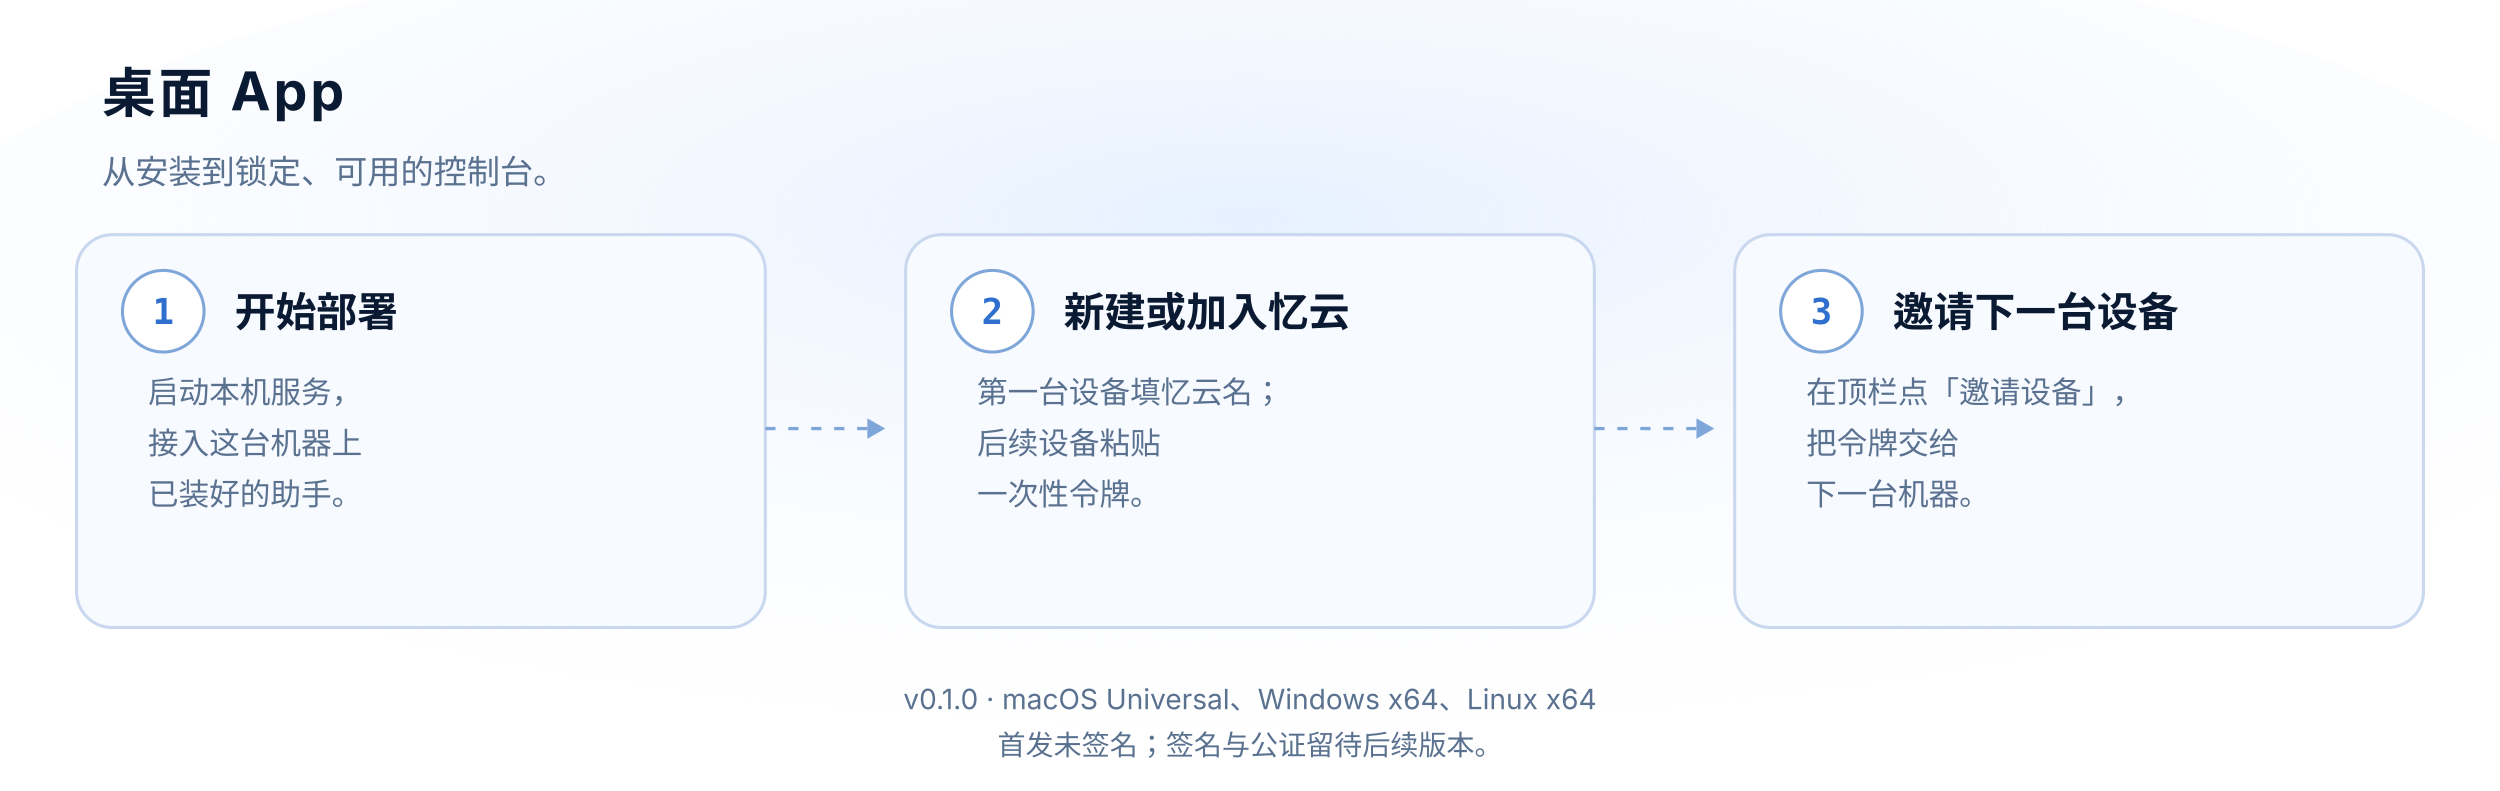
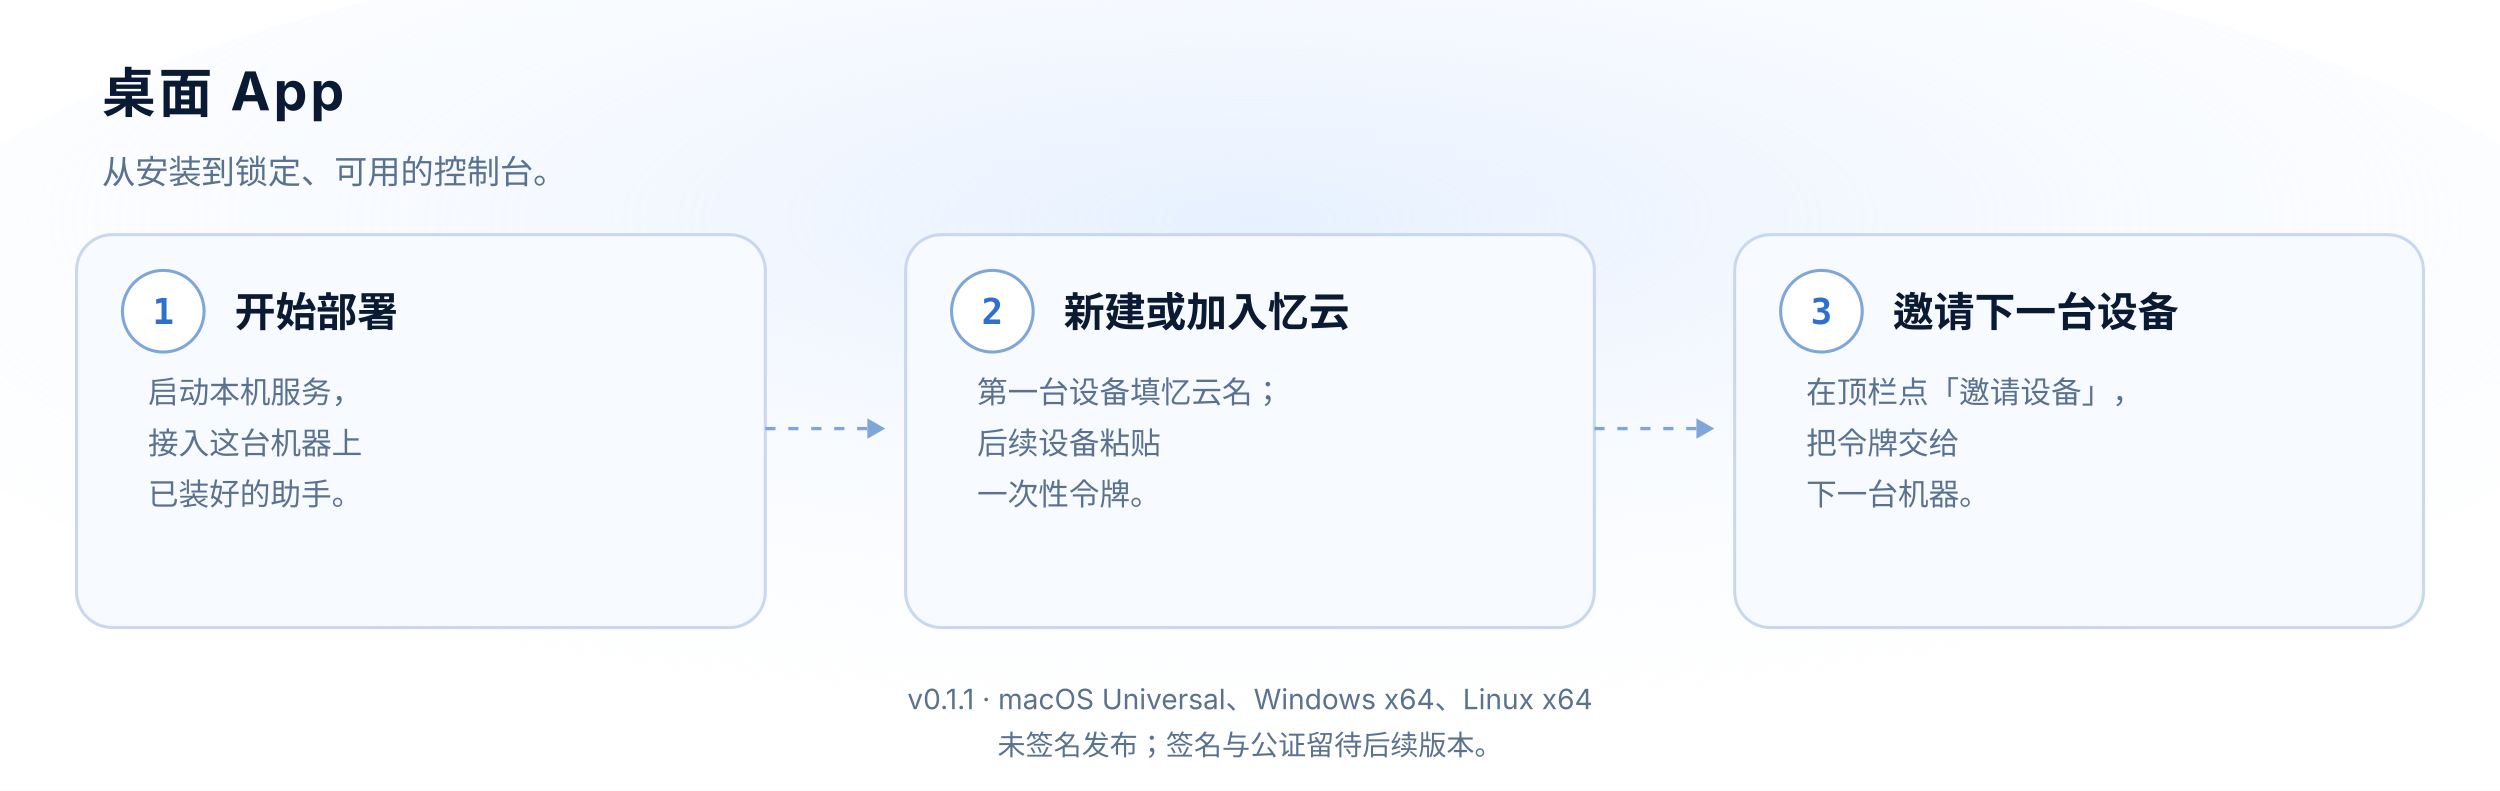
<svg xmlns="http://www.w3.org/2000/svg" width="980" height="310" viewBox="0 0 980 310" role="img" aria-label="桌面 App">
  <defs>
    <radialGradient id="glow" cx="50%" cy="38%" r="72%">
      <stop offset="0%" stop-color="#dceaff" stop-opacity="0.7" />
      <stop offset="100%" stop-color="#ffffff" stop-opacity="0" />
    </radialGradient>
  </defs>
  <rect width="980" height="310" fill="#ffffff" />
  <ellipse cx="490" cy="124" rx="539" ry="161.2" fill="url(#glow)" />
  <text x="40" y="44" font-family="'SF Pro Display','Segoe UI',ui-sans-serif,system-ui,sans-serif" font-size="21" fill="#0b1a33" font-weight="700" letter-spacing="1.2">桌面 App</text>
  <text x="40" y="72" font-family="'SF Pro Text','Segoe UI',ui-sans-serif,system-ui,sans-serif" font-size="13" fill="#5a7290">从安装到锁定、可用的控制台。</text>
  <rect x="30" y="92" width="270" height="154" rx="14" fill="#f7faff" stroke="#c9d8ee" stroke-width="1.2" />
  <circle cx="64" cy="122" r="16" fill="#ffffff" stroke="#7fa6d9" stroke-width="1.2" />
  <text x="64" y="127" font-family="'SF Mono','Cascadia Code','Source Code Pro',Consolas,monospace" font-size="14" fill="#2f6fce" font-weight="700" text-anchor="middle">1</text>
  <text x="92" y="128" font-family="'SF Pro Text','Segoe UI',ui-sans-serif,system-ui,sans-serif" font-size="16" fill="#0b1a33" font-weight="700">开始部署</text>
  <text x="58" y="158" font-family="'SF Pro Text','Segoe UI',ui-sans-serif,system-ui,sans-serif" font-size="12" fill="#5a7290">启动本机服务，</text>
  <text x="58" y="178" font-family="'SF Pro Text','Segoe UI',ui-sans-serif,system-ui,sans-serif" font-size="12" fill="#5a7290">接入这台机器上</text>
  <text x="58" y="198" font-family="'SF Pro Text','Segoe UI',ui-sans-serif,system-ui,sans-serif" font-size="12" fill="#5a7290">已装好的助手。</text>
  <rect x="355" y="92" width="270" height="154" rx="14" fill="#f7faff" stroke="#c9d8ee" stroke-width="1.2" />
  <circle cx="389" cy="122" r="16" fill="#ffffff" stroke="#7fa6d9" stroke-width="1.2" />
  <text x="389" y="127" font-family="'SF Mono','Cascadia Code','Source Code Pro',Consolas,monospace" font-size="14" fill="#2f6fce" font-weight="700" text-anchor="middle">2</text>
  <text x="417" y="128" font-family="'SF Pro Text','Segoe UI',ui-sans-serif,system-ui,sans-serif" font-size="16" fill="#0b1a33" font-weight="700">新建或加入忆云</text>
  <text x="383" y="158" font-family="'SF Pro Text','Segoe UI',ui-sans-serif,system-ui,sans-serif" font-size="12" fill="#5a7290">第一台设备填忆云名；</text>
  <text x="383" y="178" font-family="'SF Pro Text','Segoe UI',ui-sans-serif,system-ui,sans-serif" font-size="12" fill="#5a7290">后续设备粘贴</text>
  <text x="383" y="198" font-family="'SF Pro Text','Segoe UI',ui-sans-serif,system-ui,sans-serif" font-size="12" fill="#5a7290">一次性令牌。</text>
  <rect x="680" y="92" width="270" height="154" rx="14" fill="#f7faff" stroke="#c9d8ee" stroke-width="1.2" />
  <circle cx="714" cy="122" r="16" fill="#ffffff" stroke="#7fa6d9" stroke-width="1.2" />
  <text x="714" y="127" font-family="'SF Mono','Cascadia Code','Source Code Pro',Consolas,monospace" font-size="14" fill="#2f6fce" font-weight="700" text-anchor="middle">3</text>
  <text x="742" y="128" font-family="'SF Pro Text','Segoe UI',ui-sans-serif,system-ui,sans-serif" font-size="16" fill="#0b1a33" font-weight="700">邀请下一台设备</text>
  <text x="708" y="158" font-family="'SF Pro Text','Segoe UI',ui-sans-serif,system-ui,sans-serif" font-size="12" fill="#5a7290">在顶栏点「邀请设备」，</text>
  <text x="708" y="178" font-family="'SF Pro Text','Segoe UI',ui-sans-serif,system-ui,sans-serif" font-size="12" fill="#5a7290">把令牌交给</text>
  <text x="708" y="198" font-family="'SF Pro Text','Segoe UI',ui-sans-serif,system-ui,sans-serif" font-size="12" fill="#5a7290">下一台机器。</text>
  <path d="M300,168 L345,168" stroke="#7fa6d9" stroke-width="1.3" stroke-dasharray="4 5" fill="none" />
  <path d="M340,164 L347,168 L340,172" fill="#7fa6d9" />
  <path d="M625,168 L670,168" stroke="#7fa6d9" stroke-width="1.3" stroke-dasharray="4 5" fill="none" />
  <path d="M665,164 L672,168 L665,172" fill="#7fa6d9" />
-   <text x="490" y="278" font-family="'SF Pro Text','Segoe UI',ui-sans-serif,system-ui,sans-serif" font-size="11" fill="#5a7290" text-anchor="middle">v0.1.0 · macOS Universal、Windows x64、Linux x64</text>
-   <text x="490" y="296" font-family="'SF Pro Text','Segoe UI',ui-sans-serif,system-ui,sans-serif" font-size="11" fill="#5a7290" text-anchor="middle">首发未签名；签名与公证留待后续版本。</text>
+   <text x="490" y="278" font-family="'SF Pro Text','Segoe UI',ui-sans-serif,system-ui,sans-serif" font-size="11" fill="#5a7290" text-anchor="middle">v0.1.1 · macOS Universal、Windows x64、Linux x64</text>
+   <text x="490" y="296" font-family="'SF Pro Text','Segoe UI',ui-sans-serif,system-ui,sans-serif" font-size="11" fill="#5a7290" text-anchor="middle">未签名发布；签名与公证留待后续版本。</text>
</svg>
